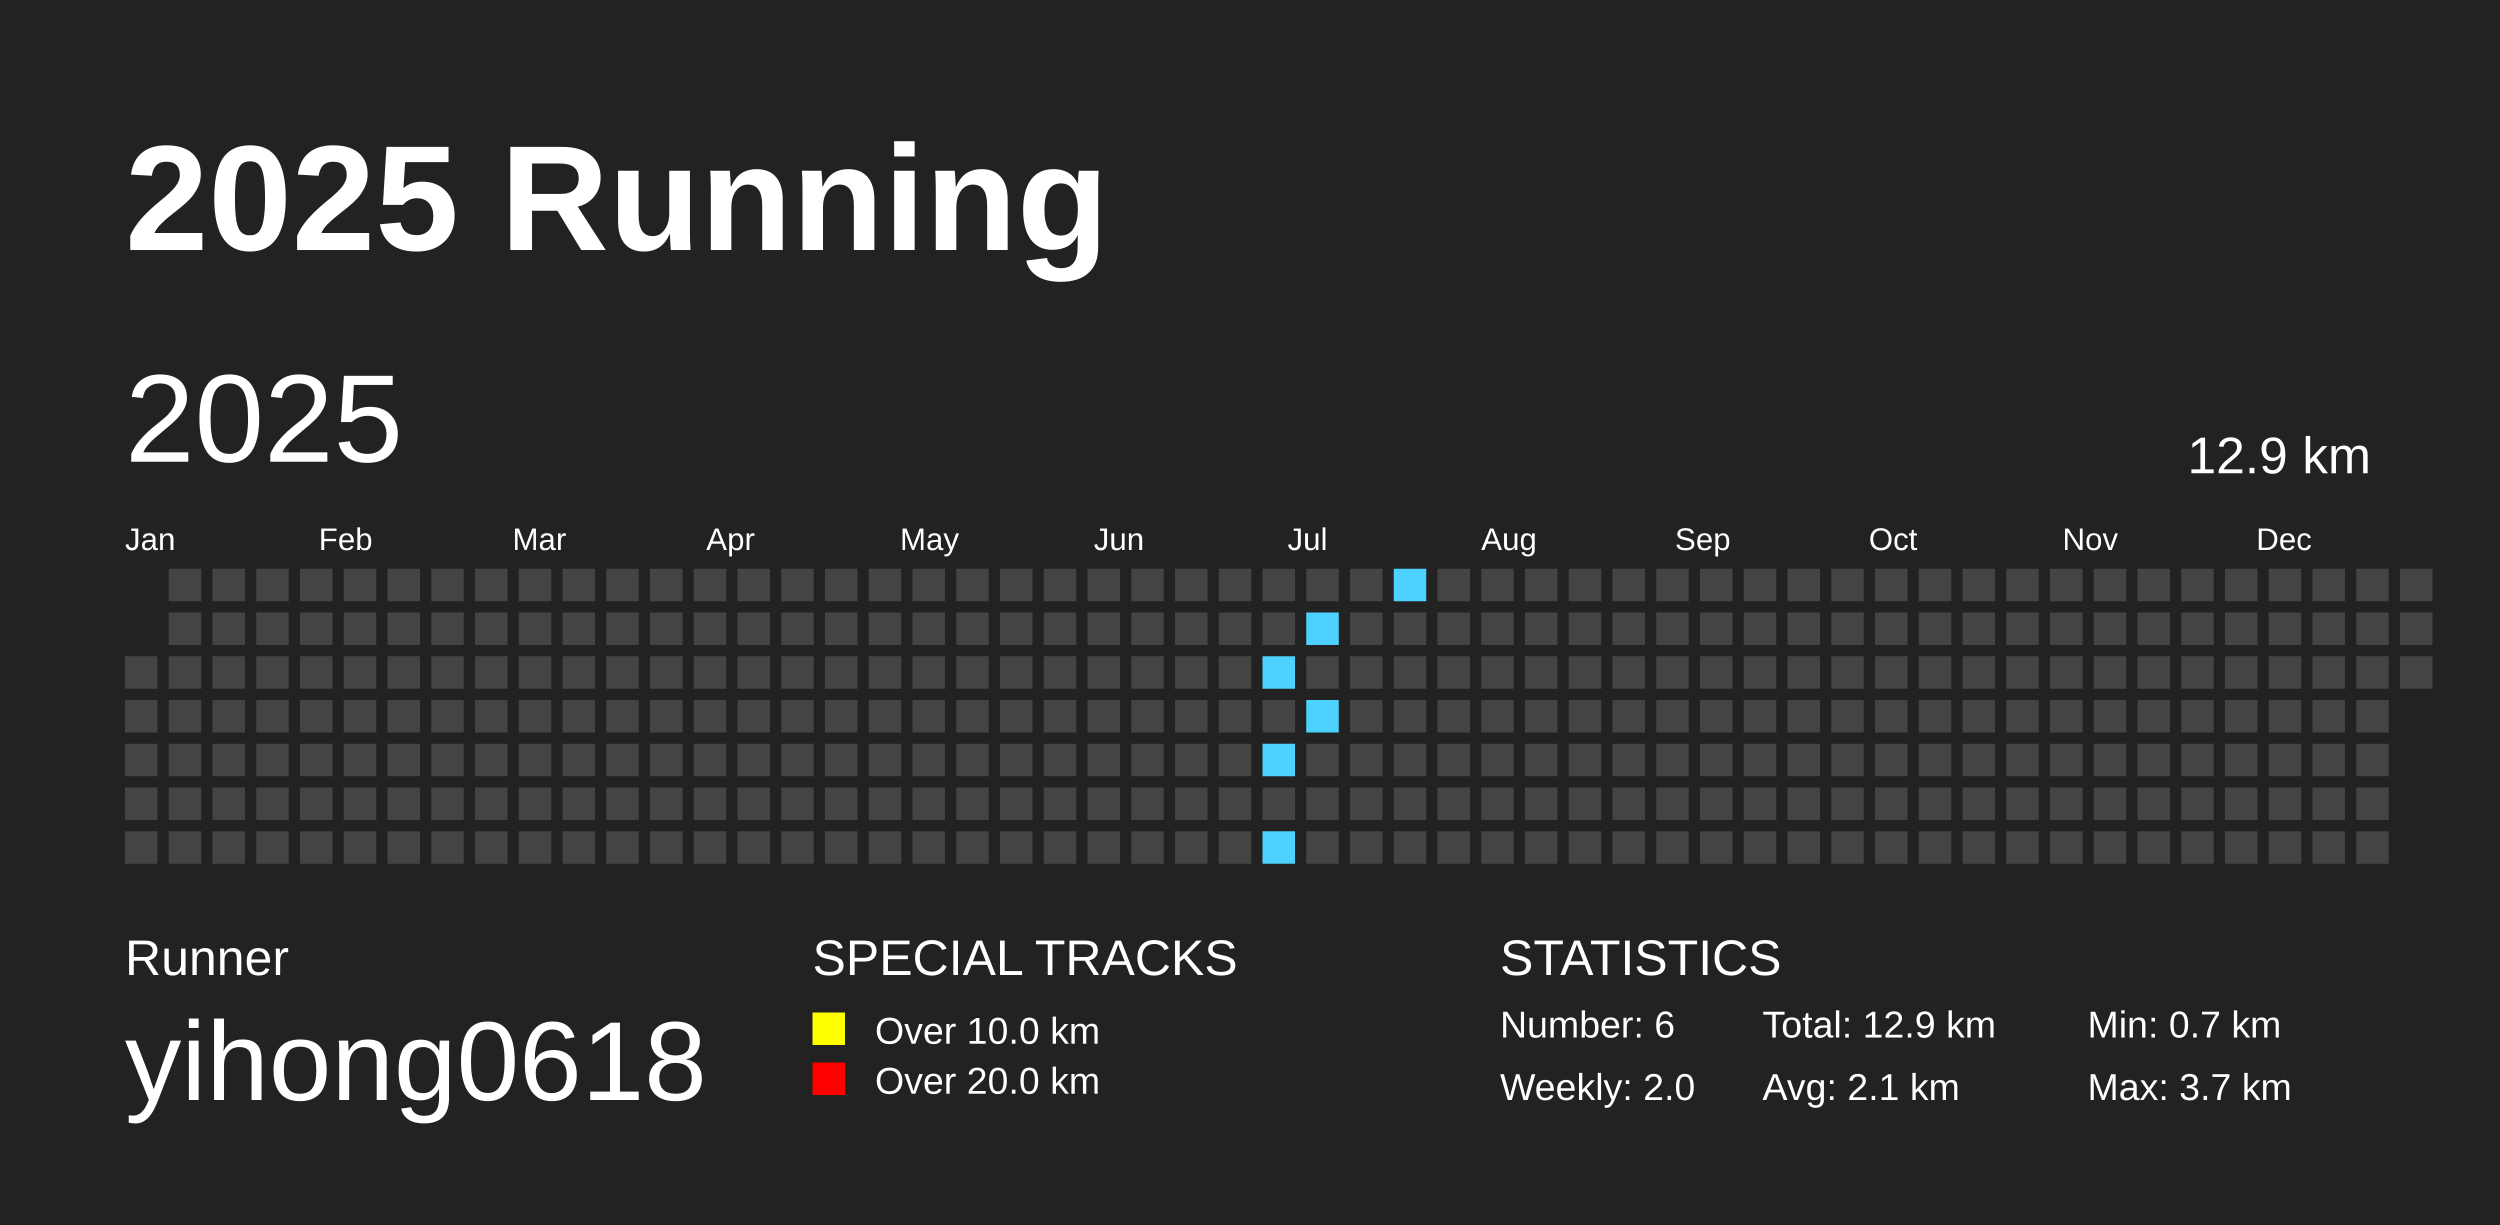
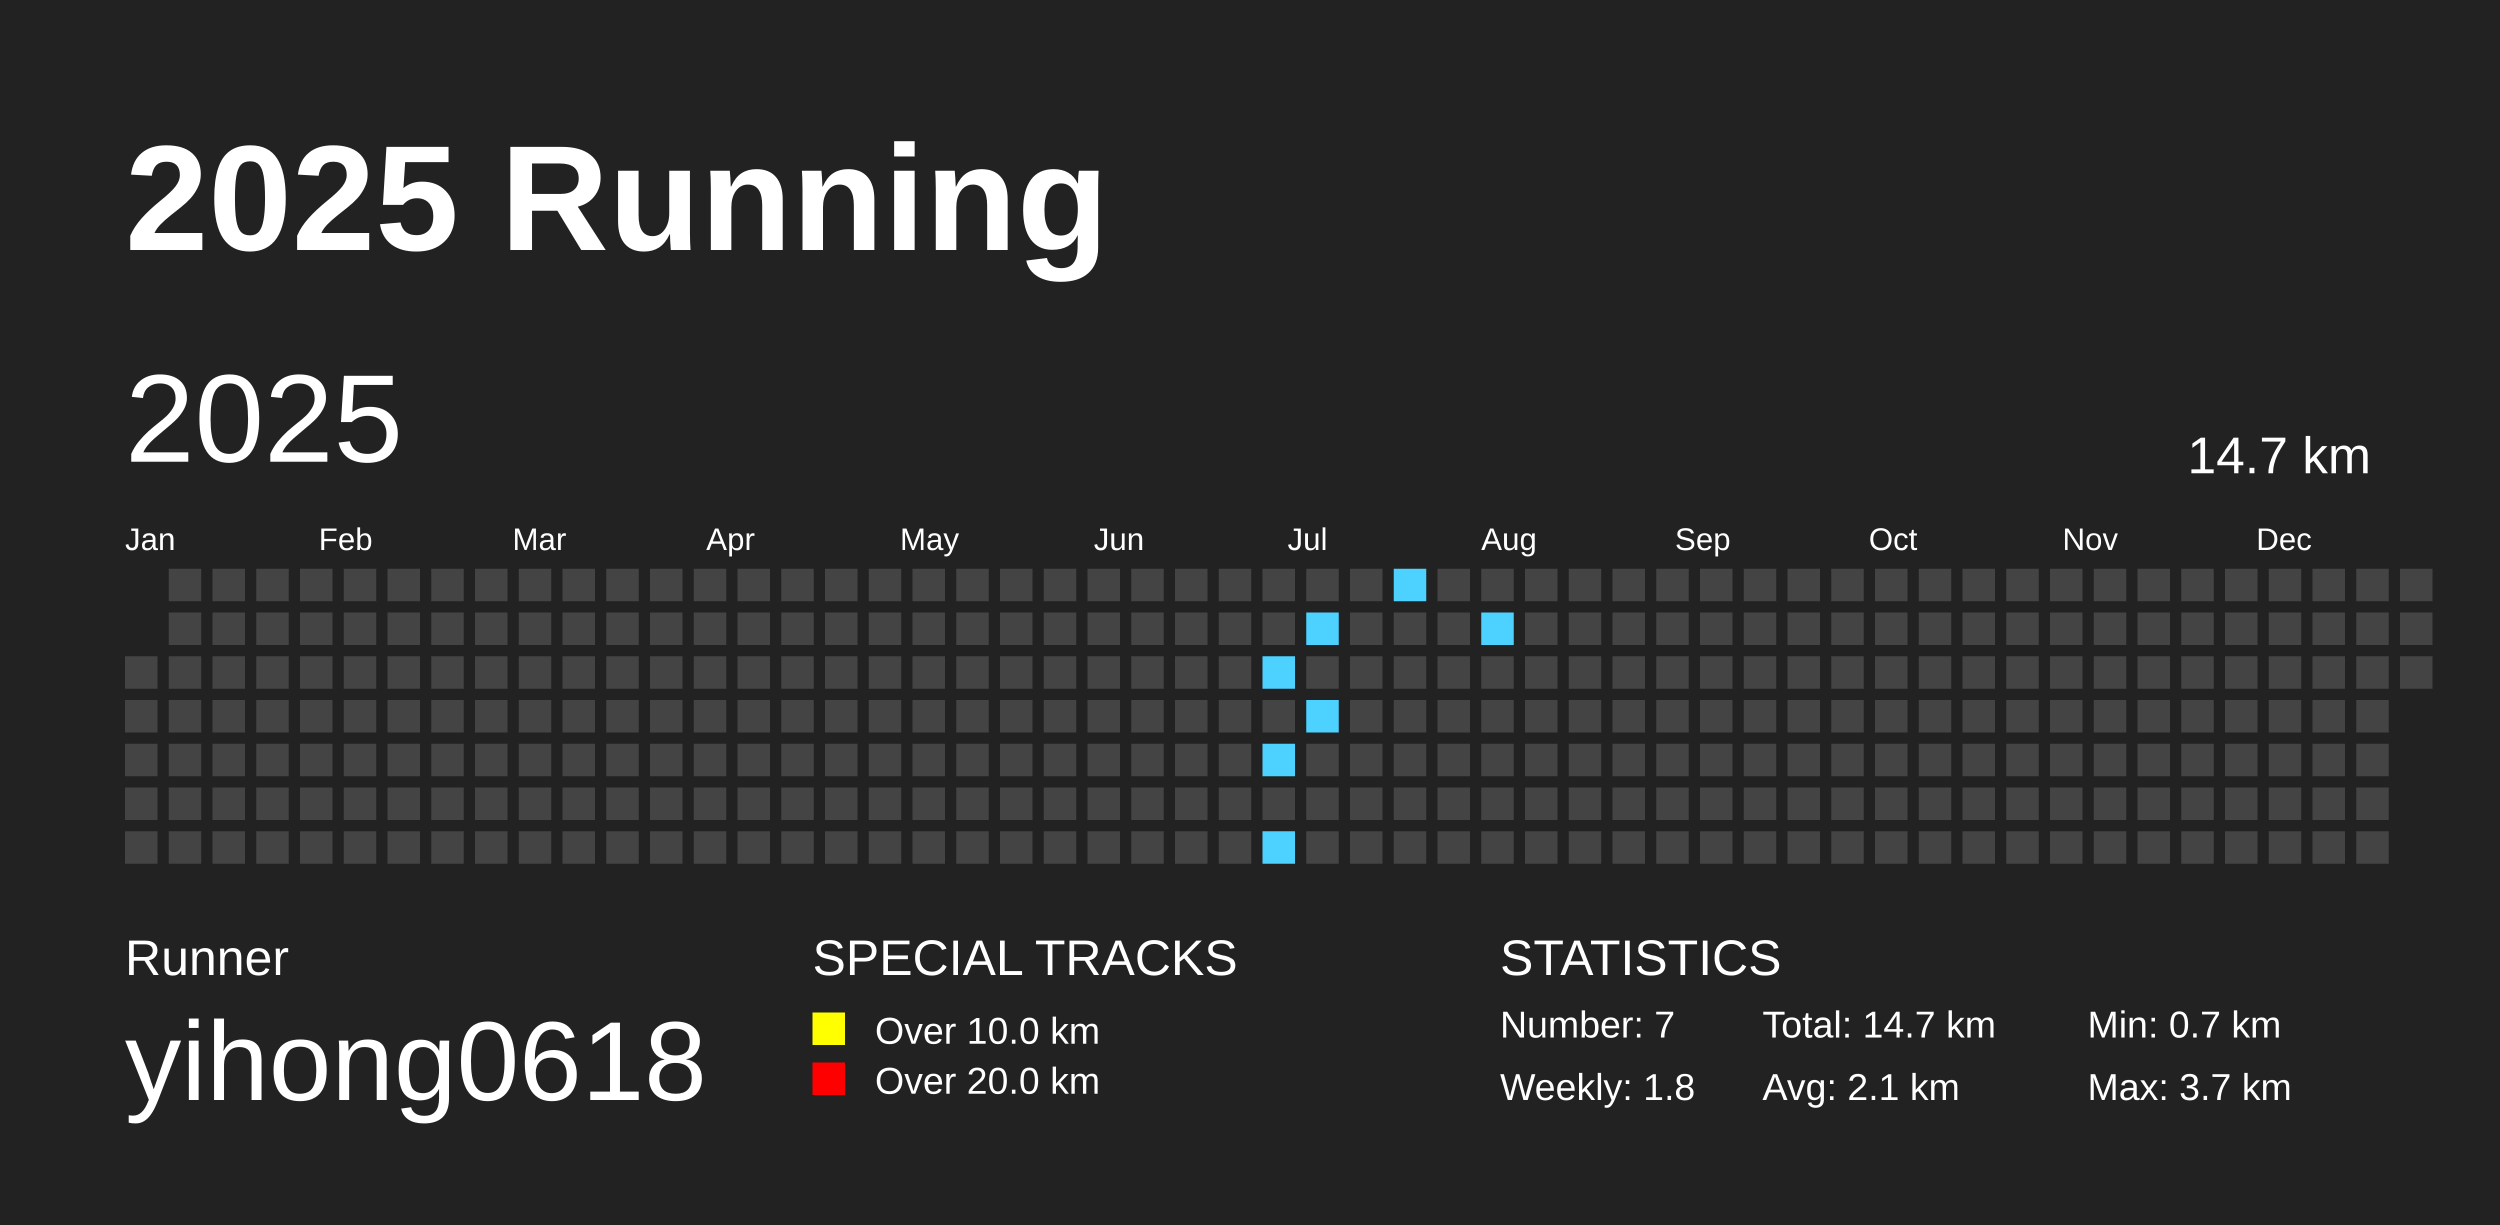
<svg xmlns="http://www.w3.org/2000/svg" baseProfile="full" height="98mm" version="1.1" viewBox="0,0,200,98" width="200mm">
  <defs />
  <rect fill="#222222" height="98" width="200" x="0" y="0" />
  <text fill="#FFFFFF" style="font-size:12px; font-family:Arial; font-weight:bold;" x="10" y="20">2025 Running</text>
  <text fill="#FFFFFF" style="font-size:4px; font-family:Arial" x="10" y="78">Runner</text>
  <text fill="#FFFFFF" style="font-size:9px; font-family:Arial" x="10" y="88">yihong0618</text>
  <text fill="#FFFFFF" style="font-size:4px; font-family:Arial" x="65" y="78">SPECIAL TRACKS</text>
  <rect fill="yellow" height="2.6" width="2.6" x="65" y="81" />
  <text fill="#FFFFFF" style="font-size:3px; font-family:Arial" x="70" y="83.5">Over 10.0 km</text>
  <rect fill="red" height="2.6" width="2.6" x="65" y="85" />
  <text fill="#FFFFFF" style="font-size:3px; font-family:Arial" x="70" y="87.5">Over 20.0 km</text>
  <text fill="#FFFFFF" style="font-size:4px; font-family:Arial" x="120" y="78">STATISTICS</text>
-   <text fill="#FFFFFF" style="font-size:3px; font-family:Arial" x="120" y="83">Number: 6</text>
-   <text fill="#FFFFFF" style="font-size:3px; font-family:Arial" x="120" y="88">Weekly: 2.0</text>
-   <text fill="#FFFFFF" style="font-size:3px; font-family:Arial" x="141" y="83">Total: 12.9 km</text>
+   <text fill="#FFFFFF" style="font-size:3px; font-family:Arial" x="120" y="83">Number: 7</text>
+   <text fill="#FFFFFF" style="font-size:3px; font-family:Arial" x="120" y="88">Weekly: 1.8</text>
+   <text fill="#FFFFFF" style="font-size:3px; font-family:Arial" x="141" y="83">Total: 14.7 km</text>
  <text fill="#FFFFFF" style="font-size:3px; font-family:Arial" x="141" y="88">Avg: 2.1 km</text>
  <text fill="#FFFFFF" style="font-size:3px; font-family:Arial" x="167" y="83">Min: 0.7 km</text>
  <text fill="#FFFFFF" style="font-size:3px; font-family:Arial" x="167" y="88">Max: 3.7 km</text>
  <text dominant-baseline="hanging" fill="#FFFFFF" style="font-size:10.0px; font-family:Arial;" x="10" y="30">2025</text>
-   <text dominant-baseline="hanging" fill="#FFFFFF" style="font-size:4.125px; font-family:Arial;" x="175" y="35">12.9 km</text>
+   <text dominant-baseline="hanging" fill="#FFFFFF" style="font-size:4.125px; font-family:Arial;" x="175" y="35">14.7 km</text>
  <text fill="#FFFFFF" style="font-size:2.5px; font-family:Arial" x="10.0" y="44">Jan</text>
  <text fill="#FFFFFF" style="font-size:2.5px; font-family:Arial" x="25.5" y="44">Feb</text>
  <text fill="#FFFFFF" style="font-size:2.5px; font-family:Arial" x="41.0" y="44">Mar</text>
  <text fill="#FFFFFF" style="font-size:2.5px; font-family:Arial" x="56.5" y="44">Apr</text>
  <text fill="#FFFFFF" style="font-size:2.5px; font-family:Arial" x="72.0" y="44">May</text>
  <text fill="#FFFFFF" style="font-size:2.5px; font-family:Arial" x="87.5" y="44">Jun</text>
  <text fill="#FFFFFF" style="font-size:2.5px; font-family:Arial" x="103.0" y="44">Jul</text>
  <text fill="#FFFFFF" style="font-size:2.5px; font-family:Arial" x="118.5" y="44">Aug</text>
  <text fill="#FFFFFF" style="font-size:2.5px; font-family:Arial" x="134.0" y="44">Sep</text>
  <text fill="#FFFFFF" style="font-size:2.5px; font-family:Arial" x="149.5" y="44">Oct</text>
  <text fill="#FFFFFF" style="font-size:2.5px; font-family:Arial" x="165.0" y="44">Nov</text>
  <text fill="#FFFFFF" style="font-size:2.5px; font-family:Arial" x="180.5" y="44">Dec</text>
  <rect fill="#444444" height="2.6" width="2.6" x="10.0" y="52.5" />
  <rect fill="#444444" height="2.6" width="2.6" x="10.0" y="56.0" />
  <rect fill="#444444" height="2.6" width="2.6" x="10.0" y="59.5" />
  <rect fill="#444444" height="2.6" width="2.6" x="10.0" y="63.0" />
  <rect fill="#444444" height="2.6" width="2.6" x="10.0" y="66.5" />
  <rect fill="#444444" height="2.6" width="2.6" x="13.5" y="45.5" />
  <rect fill="#444444" height="2.6" width="2.6" x="13.5" y="49.0" />
  <rect fill="#444444" height="2.6" width="2.6" x="13.5" y="52.5" />
  <rect fill="#444444" height="2.6" width="2.6" x="13.5" y="56.0" />
  <rect fill="#444444" height="2.6" width="2.6" x="13.5" y="59.5" />
  <rect fill="#444444" height="2.6" width="2.6" x="13.5" y="63.0" />
  <rect fill="#444444" height="2.6" width="2.6" x="13.5" y="66.5" />
  <rect fill="#444444" height="2.6" width="2.6" x="17.0" y="45.5" />
  <rect fill="#444444" height="2.6" width="2.6" x="17.0" y="49.0" />
  <rect fill="#444444" height="2.6" width="2.6" x="17.0" y="52.5" />
  <rect fill="#444444" height="2.6" width="2.6" x="17.0" y="56.0" />
  <rect fill="#444444" height="2.6" width="2.6" x="17.0" y="59.5" />
  <rect fill="#444444" height="2.6" width="2.6" x="17.0" y="63.0" />
  <rect fill="#444444" height="2.6" width="2.6" x="17.0" y="66.5" />
  <rect fill="#444444" height="2.6" width="2.6" x="20.5" y="45.5" />
  <rect fill="#444444" height="2.6" width="2.6" x="20.5" y="49.0" />
  <rect fill="#444444" height="2.6" width="2.6" x="20.5" y="52.5" />
  <rect fill="#444444" height="2.6" width="2.6" x="20.5" y="56.0" />
  <rect fill="#444444" height="2.6" width="2.6" x="20.5" y="59.5" />
  <rect fill="#444444" height="2.6" width="2.6" x="20.5" y="63.0" />
  <rect fill="#444444" height="2.6" width="2.6" x="20.5" y="66.5" />
  <rect fill="#444444" height="2.6" width="2.6" x="24.0" y="45.5" />
  <rect fill="#444444" height="2.6" width="2.6" x="24.0" y="49.0" />
  <rect fill="#444444" height="2.6" width="2.6" x="24.0" y="52.5" />
  <rect fill="#444444" height="2.6" width="2.6" x="24.0" y="56.0" />
  <rect fill="#444444" height="2.6" width="2.6" x="24.0" y="59.5" />
  <rect fill="#444444" height="2.6" width="2.6" x="24.0" y="63.0" />
  <rect fill="#444444" height="2.6" width="2.6" x="24.0" y="66.5" />
  <rect fill="#444444" height="2.6" width="2.6" x="27.5" y="45.5" />
  <rect fill="#444444" height="2.6" width="2.6" x="27.5" y="49.0" />
  <rect fill="#444444" height="2.6" width="2.6" x="27.5" y="52.5" />
  <rect fill="#444444" height="2.6" width="2.6" x="27.5" y="56.0" />
  <rect fill="#444444" height="2.6" width="2.6" x="27.5" y="59.5" />
  <rect fill="#444444" height="2.6" width="2.6" x="27.5" y="63.0" />
  <rect fill="#444444" height="2.6" width="2.6" x="27.5" y="66.5" />
  <rect fill="#444444" height="2.6" width="2.6" x="31.0" y="45.5" />
  <rect fill="#444444" height="2.6" width="2.6" x="31.0" y="49.0" />
  <rect fill="#444444" height="2.6" width="2.6" x="31.0" y="52.5" />
  <rect fill="#444444" height="2.6" width="2.6" x="31.0" y="56.0" />
  <rect fill="#444444" height="2.6" width="2.6" x="31.0" y="59.5" />
  <rect fill="#444444" height="2.6" width="2.6" x="31.0" y="63.0" />
  <rect fill="#444444" height="2.6" width="2.6" x="31.0" y="66.5" />
  <rect fill="#444444" height="2.6" width="2.6" x="34.5" y="45.5" />
  <rect fill="#444444" height="2.6" width="2.6" x="34.5" y="49.0" />
  <rect fill="#444444" height="2.6" width="2.6" x="34.5" y="52.5" />
  <rect fill="#444444" height="2.6" width="2.6" x="34.5" y="56.0" />
  <rect fill="#444444" height="2.6" width="2.6" x="34.5" y="59.5" />
  <rect fill="#444444" height="2.6" width="2.6" x="34.5" y="63.0" />
  <rect fill="#444444" height="2.6" width="2.6" x="34.5" y="66.5" />
  <rect fill="#444444" height="2.6" width="2.6" x="38.0" y="45.5" />
  <rect fill="#444444" height="2.6" width="2.6" x="38.0" y="49.0" />
  <rect fill="#444444" height="2.6" width="2.6" x="38.0" y="52.5" />
  <rect fill="#444444" height="2.6" width="2.6" x="38.0" y="56.0" />
  <rect fill="#444444" height="2.6" width="2.6" x="38.0" y="59.5" />
  <rect fill="#444444" height="2.6" width="2.6" x="38.0" y="63.0" />
  <rect fill="#444444" height="2.6" width="2.6" x="38.0" y="66.5" />
  <rect fill="#444444" height="2.6" width="2.6" x="41.5" y="45.5" />
  <rect fill="#444444" height="2.6" width="2.6" x="41.5" y="49.0" />
  <rect fill="#444444" height="2.6" width="2.6" x="41.5" y="52.5" />
  <rect fill="#444444" height="2.6" width="2.6" x="41.5" y="56.0" />
  <rect fill="#444444" height="2.6" width="2.6" x="41.5" y="59.5" />
  <rect fill="#444444" height="2.6" width="2.6" x="41.5" y="63.0" />
  <rect fill="#444444" height="2.6" width="2.6" x="41.5" y="66.5" />
  <rect fill="#444444" height="2.6" width="2.6" x="45.0" y="45.5" />
  <rect fill="#444444" height="2.6" width="2.6" x="45.0" y="49.0" />
  <rect fill="#444444" height="2.6" width="2.6" x="45.0" y="52.5" />
  <rect fill="#444444" height="2.6" width="2.6" x="45.0" y="56.0" />
  <rect fill="#444444" height="2.6" width="2.6" x="45.0" y="59.5" />
  <rect fill="#444444" height="2.6" width="2.6" x="45.0" y="63.0" />
  <rect fill="#444444" height="2.6" width="2.6" x="45.0" y="66.5" />
  <rect fill="#444444" height="2.6" width="2.6" x="48.5" y="45.5" />
  <rect fill="#444444" height="2.6" width="2.6" x="48.5" y="49.0" />
  <rect fill="#444444" height="2.6" width="2.6" x="48.5" y="52.5" />
  <rect fill="#444444" height="2.6" width="2.6" x="48.5" y="56.0" />
  <rect fill="#444444" height="2.6" width="2.6" x="48.5" y="59.5" />
  <rect fill="#444444" height="2.6" width="2.6" x="48.5" y="63.0" />
  <rect fill="#444444" height="2.6" width="2.6" x="48.5" y="66.5" />
  <rect fill="#444444" height="2.6" width="2.6" x="52.0" y="45.5" />
  <rect fill="#444444" height="2.6" width="2.6" x="52.0" y="49.0" />
  <rect fill="#444444" height="2.6" width="2.6" x="52.0" y="52.5" />
  <rect fill="#444444" height="2.6" width="2.6" x="52.0" y="56.0" />
  <rect fill="#444444" height="2.6" width="2.6" x="52.0" y="59.5" />
  <rect fill="#444444" height="2.6" width="2.6" x="52.0" y="63.0" />
  <rect fill="#444444" height="2.6" width="2.6" x="52.0" y="66.5" />
  <rect fill="#444444" height="2.6" width="2.6" x="55.5" y="45.5" />
  <rect fill="#444444" height="2.6" width="2.6" x="55.5" y="49.0" />
  <rect fill="#444444" height="2.6" width="2.6" x="55.5" y="52.5" />
  <rect fill="#444444" height="2.6" width="2.6" x="55.5" y="56.0" />
  <rect fill="#444444" height="2.6" width="2.6" x="55.5" y="59.5" />
  <rect fill="#444444" height="2.6" width="2.6" x="55.5" y="63.0" />
  <rect fill="#444444" height="2.6" width="2.6" x="55.5" y="66.5" />
  <rect fill="#444444" height="2.6" width="2.6" x="59.0" y="45.5" />
  <rect fill="#444444" height="2.6" width="2.6" x="59.0" y="49.0" />
  <rect fill="#444444" height="2.6" width="2.6" x="59.0" y="52.5" />
  <rect fill="#444444" height="2.6" width="2.6" x="59.0" y="56.0" />
  <rect fill="#444444" height="2.6" width="2.6" x="59.0" y="59.5" />
  <rect fill="#444444" height="2.6" width="2.6" x="59.0" y="63.0" />
  <rect fill="#444444" height="2.6" width="2.6" x="59.0" y="66.5" />
  <rect fill="#444444" height="2.6" width="2.6" x="62.5" y="45.5" />
  <rect fill="#444444" height="2.6" width="2.6" x="62.5" y="49.0" />
  <rect fill="#444444" height="2.6" width="2.6" x="62.5" y="52.5" />
  <rect fill="#444444" height="2.6" width="2.6" x="62.5" y="56.0" />
  <rect fill="#444444" height="2.6" width="2.6" x="62.5" y="59.5" />
  <rect fill="#444444" height="2.6" width="2.6" x="62.5" y="63.0" />
  <rect fill="#444444" height="2.6" width="2.6" x="62.5" y="66.5" />
  <rect fill="#444444" height="2.6" width="2.6" x="66.0" y="45.5" />
  <rect fill="#444444" height="2.6" width="2.6" x="66.0" y="49.0" />
  <rect fill="#444444" height="2.6" width="2.6" x="66.0" y="52.5" />
  <rect fill="#444444" height="2.6" width="2.6" x="66.0" y="56.0" />
  <rect fill="#444444" height="2.6" width="2.6" x="66.0" y="59.5" />
  <rect fill="#444444" height="2.6" width="2.6" x="66.0" y="63.0" />
  <rect fill="#444444" height="2.6" width="2.6" x="66.0" y="66.5" />
  <rect fill="#444444" height="2.6" width="2.6" x="69.5" y="45.5" />
  <rect fill="#444444" height="2.6" width="2.6" x="69.5" y="49.0" />
  <rect fill="#444444" height="2.6" width="2.6" x="69.5" y="52.5" />
  <rect fill="#444444" height="2.6" width="2.6" x="69.5" y="56.0" />
  <rect fill="#444444" height="2.6" width="2.6" x="69.5" y="59.5" />
  <rect fill="#444444" height="2.6" width="2.6" x="69.5" y="63.0" />
  <rect fill="#444444" height="2.6" width="2.6" x="69.5" y="66.5" />
  <rect fill="#444444" height="2.6" width="2.6" x="73.0" y="45.5" />
  <rect fill="#444444" height="2.6" width="2.6" x="73.0" y="49.0" />
  <rect fill="#444444" height="2.6" width="2.6" x="73.0" y="52.5" />
  <rect fill="#444444" height="2.6" width="2.6" x="73.0" y="56.0" />
  <rect fill="#444444" height="2.6" width="2.6" x="73.0" y="59.5" />
  <rect fill="#444444" height="2.6" width="2.6" x="73.0" y="63.0" />
  <rect fill="#444444" height="2.6" width="2.6" x="73.0" y="66.5" />
  <rect fill="#444444" height="2.6" width="2.6" x="76.5" y="45.5" />
  <rect fill="#444444" height="2.6" width="2.6" x="76.5" y="49.0" />
  <rect fill="#444444" height="2.6" width="2.6" x="76.5" y="52.5" />
  <rect fill="#444444" height="2.6" width="2.6" x="76.5" y="56.0" />
  <rect fill="#444444" height="2.6" width="2.6" x="76.5" y="59.5" />
  <rect fill="#444444" height="2.6" width="2.6" x="76.5" y="63.0" />
  <rect fill="#444444" height="2.6" width="2.6" x="76.5" y="66.5" />
  <rect fill="#444444" height="2.6" width="2.6" x="80.0" y="45.5" />
  <rect fill="#444444" height="2.6" width="2.6" x="80.0" y="49.0" />
  <rect fill="#444444" height="2.6" width="2.6" x="80.0" y="52.5" />
  <rect fill="#444444" height="2.6" width="2.6" x="80.0" y="56.0" />
  <rect fill="#444444" height="2.6" width="2.6" x="80.0" y="59.5" />
  <rect fill="#444444" height="2.6" width="2.6" x="80.0" y="63.0" />
  <rect fill="#444444" height="2.6" width="2.6" x="80.0" y="66.5" />
  <rect fill="#444444" height="2.6" width="2.6" x="83.5" y="45.5" />
  <rect fill="#444444" height="2.6" width="2.6" x="83.5" y="49.0" />
  <rect fill="#444444" height="2.6" width="2.6" x="83.5" y="52.5" />
  <rect fill="#444444" height="2.6" width="2.6" x="83.5" y="56.0" />
  <rect fill="#444444" height="2.6" width="2.6" x="83.5" y="59.5" />
  <rect fill="#444444" height="2.6" width="2.6" x="83.5" y="63.0" />
  <rect fill="#444444" height="2.6" width="2.6" x="83.5" y="66.5" />
  <rect fill="#444444" height="2.6" width="2.6" x="87.0" y="45.5" />
  <rect fill="#444444" height="2.6" width="2.6" x="87.0" y="49.0" />
  <rect fill="#444444" height="2.6" width="2.6" x="87.0" y="52.5" />
  <rect fill="#444444" height="2.6" width="2.6" x="87.0" y="56.0" />
  <rect fill="#444444" height="2.6" width="2.6" x="87.0" y="59.5" />
  <rect fill="#444444" height="2.6" width="2.6" x="87.0" y="63.0" />
  <rect fill="#444444" height="2.6" width="2.6" x="87.0" y="66.5" />
  <rect fill="#444444" height="2.6" width="2.6" x="90.5" y="45.5" />
  <rect fill="#444444" height="2.6" width="2.6" x="90.5" y="49.0" />
  <rect fill="#444444" height="2.6" width="2.6" x="90.5" y="52.5" />
  <rect fill="#444444" height="2.6" width="2.6" x="90.5" y="56.0" />
  <rect fill="#444444" height="2.6" width="2.6" x="90.5" y="59.5" />
  <rect fill="#444444" height="2.6" width="2.6" x="90.5" y="63.0" />
  <rect fill="#444444" height="2.6" width="2.6" x="90.5" y="66.5" />
  <rect fill="#444444" height="2.6" width="2.6" x="94.0" y="45.5" />
  <rect fill="#444444" height="2.6" width="2.6" x="94.0" y="49.0" />
  <rect fill="#444444" height="2.6" width="2.6" x="94.0" y="52.5" />
  <rect fill="#444444" height="2.6" width="2.6" x="94.0" y="56.0" />
  <rect fill="#444444" height="2.6" width="2.6" x="94.0" y="59.5" />
  <rect fill="#444444" height="2.6" width="2.6" x="94.0" y="63.0" />
  <rect fill="#444444" height="2.6" width="2.6" x="94.0" y="66.5" />
  <rect fill="#444444" height="2.6" width="2.6" x="97.5" y="45.5" />
  <rect fill="#444444" height="2.6" width="2.6" x="97.5" y="49.0" />
  <rect fill="#444444" height="2.6" width="2.6" x="97.5" y="52.5" />
  <rect fill="#444444" height="2.6" width="2.6" x="97.5" y="56.0" />
  <rect fill="#444444" height="2.6" width="2.6" x="97.5" y="59.5" />
  <rect fill="#444444" height="2.6" width="2.6" x="97.5" y="63.0" />
  <rect fill="#444444" height="2.6" width="2.6" x="97.5" y="66.5" />
  <rect fill="#444444" height="2.6" width="2.6" x="101.0" y="45.5" />
  <rect fill="#444444" height="2.6" width="2.6" x="101.0" y="49.0" />
  <rect fill="#4DD2FF" height="2.6" width="2.6" x="101.0" y="52.5" />
  <rect fill="#444444" height="2.6" width="2.6" x="101.0" y="56.0" />
  <rect fill="#4DD2FF" height="2.6" width="2.6" x="101.0" y="59.5" />
  <rect fill="#444444" height="2.6" width="2.6" x="101.0" y="63.0" />
  <rect fill="#4DD2FF" height="2.6" width="2.6" x="101.0" y="66.5" />
  <rect fill="#444444" height="2.6" width="2.6" x="104.5" y="45.5" />
  <rect fill="#4DD2FF" height="2.6" width="2.6" x="104.5" y="49.0" />
  <rect fill="#444444" height="2.6" width="2.6" x="104.5" y="52.5" />
  <rect fill="#4DD2FF" height="2.6" width="2.6" x="104.5" y="56.0" />
  <rect fill="#444444" height="2.6" width="2.6" x="104.5" y="59.5" />
  <rect fill="#444444" height="2.6" width="2.6" x="104.5" y="63.0" />
  <rect fill="#444444" height="2.6" width="2.6" x="104.5" y="66.5" />
  <rect fill="#444444" height="2.6" width="2.6" x="108.0" y="45.5" />
  <rect fill="#444444" height="2.6" width="2.6" x="108.0" y="49.0" />
  <rect fill="#444444" height="2.6" width="2.6" x="108.0" y="52.5" />
  <rect fill="#444444" height="2.6" width="2.6" x="108.0" y="56.0" />
  <rect fill="#444444" height="2.6" width="2.6" x="108.0" y="59.5" />
  <rect fill="#444444" height="2.6" width="2.6" x="108.0" y="63.0" />
  <rect fill="#444444" height="2.6" width="2.6" x="108.0" y="66.5" />
  <rect fill="#4DD2FF" height="2.6" width="2.6" x="111.5" y="45.5" />
  <rect fill="#444444" height="2.6" width="2.6" x="111.5" y="49.0" />
  <rect fill="#444444" height="2.6" width="2.6" x="111.5" y="52.5" />
  <rect fill="#444444" height="2.6" width="2.6" x="111.5" y="56.0" />
  <rect fill="#444444" height="2.6" width="2.6" x="111.5" y="59.5" />
  <rect fill="#444444" height="2.6" width="2.6" x="111.5" y="63.0" />
  <rect fill="#444444" height="2.6" width="2.6" x="111.5" y="66.5" />
  <rect fill="#444444" height="2.6" width="2.6" x="115.0" y="45.5" />
  <rect fill="#444444" height="2.6" width="2.6" x="115.0" y="49.0" />
  <rect fill="#444444" height="2.6" width="2.6" x="115.0" y="52.5" />
  <rect fill="#444444" height="2.6" width="2.6" x="115.0" y="56.0" />
  <rect fill="#444444" height="2.6" width="2.6" x="115.0" y="59.5" />
  <rect fill="#444444" height="2.6" width="2.6" x="115.0" y="63.0" />
  <rect fill="#444444" height="2.6" width="2.6" x="115.0" y="66.5" />
  <rect fill="#444444" height="2.6" width="2.6" x="118.5" y="45.5" />
-   <rect fill="#444444" height="2.6" width="2.6" x="118.5" y="49.0" />
+   <rect fill="#4DD2FF" height="2.6" width="2.6" x="118.5" y="49.0" />
  <rect fill="#444444" height="2.6" width="2.6" x="118.5" y="52.5" />
  <rect fill="#444444" height="2.6" width="2.6" x="118.5" y="56.0" />
  <rect fill="#444444" height="2.6" width="2.6" x="118.5" y="59.5" />
  <rect fill="#444444" height="2.6" width="2.6" x="118.5" y="63.0" />
  <rect fill="#444444" height="2.6" width="2.6" x="118.5" y="66.5" />
  <rect fill="#444444" height="2.6" width="2.6" x="122.0" y="45.5" />
  <rect fill="#444444" height="2.6" width="2.6" x="122.0" y="49.0" />
  <rect fill="#444444" height="2.6" width="2.6" x="122.0" y="52.5" />
  <rect fill="#444444" height="2.6" width="2.6" x="122.0" y="56.0" />
  <rect fill="#444444" height="2.6" width="2.6" x="122.0" y="59.5" />
  <rect fill="#444444" height="2.6" width="2.6" x="122.0" y="63.0" />
  <rect fill="#444444" height="2.6" width="2.6" x="122.0" y="66.5" />
  <rect fill="#444444" height="2.6" width="2.6" x="125.5" y="45.5" />
  <rect fill="#444444" height="2.6" width="2.6" x="125.5" y="49.0" />
  <rect fill="#444444" height="2.6" width="2.6" x="125.5" y="52.5" />
  <rect fill="#444444" height="2.6" width="2.6" x="125.5" y="56.0" />
  <rect fill="#444444" height="2.6" width="2.6" x="125.5" y="59.5" />
  <rect fill="#444444" height="2.6" width="2.6" x="125.5" y="63.0" />
  <rect fill="#444444" height="2.6" width="2.6" x="125.5" y="66.5" />
  <rect fill="#444444" height="2.6" width="2.6" x="129.0" y="45.5" />
  <rect fill="#444444" height="2.6" width="2.6" x="129.0" y="49.0" />
  <rect fill="#444444" height="2.6" width="2.6" x="129.0" y="52.5" />
  <rect fill="#444444" height="2.6" width="2.6" x="129.0" y="56.0" />
  <rect fill="#444444" height="2.6" width="2.6" x="129.0" y="59.5" />
  <rect fill="#444444" height="2.6" width="2.6" x="129.0" y="63.0" />
  <rect fill="#444444" height="2.6" width="2.6" x="129.0" y="66.5" />
  <rect fill="#444444" height="2.6" width="2.6" x="132.5" y="45.5" />
  <rect fill="#444444" height="2.6" width="2.6" x="132.5" y="49.0" />
  <rect fill="#444444" height="2.6" width="2.6" x="132.5" y="52.5" />
  <rect fill="#444444" height="2.6" width="2.6" x="132.5" y="56.0" />
  <rect fill="#444444" height="2.6" width="2.6" x="132.5" y="59.5" />
  <rect fill="#444444" height="2.6" width="2.6" x="132.5" y="63.0" />
  <rect fill="#444444" height="2.6" width="2.6" x="132.5" y="66.5" />
  <rect fill="#444444" height="2.6" width="2.6" x="136.0" y="45.5" />
  <rect fill="#444444" height="2.6" width="2.6" x="136.0" y="49.0" />
  <rect fill="#444444" height="2.6" width="2.6" x="136.0" y="52.5" />
  <rect fill="#444444" height="2.6" width="2.6" x="136.0" y="56.0" />
  <rect fill="#444444" height="2.6" width="2.6" x="136.0" y="59.5" />
  <rect fill="#444444" height="2.6" width="2.6" x="136.0" y="63.0" />
  <rect fill="#444444" height="2.6" width="2.6" x="136.0" y="66.5" />
  <rect fill="#444444" height="2.6" width="2.6" x="139.5" y="45.5" />
  <rect fill="#444444" height="2.6" width="2.6" x="139.5" y="49.0" />
  <rect fill="#444444" height="2.6" width="2.6" x="139.5" y="52.5" />
  <rect fill="#444444" height="2.6" width="2.6" x="139.5" y="56.0" />
  <rect fill="#444444" height="2.6" width="2.6" x="139.5" y="59.5" />
  <rect fill="#444444" height="2.6" width="2.6" x="139.5" y="63.0" />
  <rect fill="#444444" height="2.6" width="2.6" x="139.5" y="66.5" />
  <rect fill="#444444" height="2.6" width="2.6" x="143.0" y="45.5" />
  <rect fill="#444444" height="2.6" width="2.6" x="143.0" y="49.0" />
  <rect fill="#444444" height="2.6" width="2.6" x="143.0" y="52.5" />
  <rect fill="#444444" height="2.6" width="2.6" x="143.0" y="56.0" />
  <rect fill="#444444" height="2.6" width="2.6" x="143.0" y="59.5" />
  <rect fill="#444444" height="2.6" width="2.6" x="143.0" y="63.0" />
  <rect fill="#444444" height="2.6" width="2.6" x="143.0" y="66.5" />
  <rect fill="#444444" height="2.6" width="2.6" x="146.5" y="45.5" />
  <rect fill="#444444" height="2.6" width="2.6" x="146.5" y="49.0" />
  <rect fill="#444444" height="2.6" width="2.6" x="146.5" y="52.5" />
  <rect fill="#444444" height="2.6" width="2.6" x="146.5" y="56.0" />
  <rect fill="#444444" height="2.6" width="2.6" x="146.5" y="59.5" />
  <rect fill="#444444" height="2.6" width="2.6" x="146.5" y="63.0" />
  <rect fill="#444444" height="2.6" width="2.6" x="146.5" y="66.5" />
  <rect fill="#444444" height="2.6" width="2.6" x="150.0" y="45.5" />
  <rect fill="#444444" height="2.6" width="2.6" x="150.0" y="49.0" />
  <rect fill="#444444" height="2.6" width="2.6" x="150.0" y="52.5" />
  <rect fill="#444444" height="2.6" width="2.6" x="150.0" y="56.0" />
  <rect fill="#444444" height="2.6" width="2.6" x="150.0" y="59.5" />
  <rect fill="#444444" height="2.6" width="2.6" x="150.0" y="63.0" />
  <rect fill="#444444" height="2.6" width="2.6" x="150.0" y="66.5" />
  <rect fill="#444444" height="2.6" width="2.6" x="153.5" y="45.5" />
  <rect fill="#444444" height="2.6" width="2.6" x="153.5" y="49.0" />
  <rect fill="#444444" height="2.6" width="2.6" x="153.5" y="52.5" />
  <rect fill="#444444" height="2.6" width="2.6" x="153.5" y="56.0" />
  <rect fill="#444444" height="2.6" width="2.6" x="153.5" y="59.5" />
  <rect fill="#444444" height="2.6" width="2.6" x="153.5" y="63.0" />
  <rect fill="#444444" height="2.6" width="2.6" x="153.5" y="66.5" />
  <rect fill="#444444" height="2.6" width="2.6" x="157.0" y="45.5" />
  <rect fill="#444444" height="2.6" width="2.6" x="157.0" y="49.0" />
  <rect fill="#444444" height="2.6" width="2.6" x="157.0" y="52.5" />
  <rect fill="#444444" height="2.6" width="2.6" x="157.0" y="56.0" />
  <rect fill="#444444" height="2.6" width="2.6" x="157.0" y="59.5" />
  <rect fill="#444444" height="2.6" width="2.6" x="157.0" y="63.0" />
  <rect fill="#444444" height="2.6" width="2.6" x="157.0" y="66.5" />
  <rect fill="#444444" height="2.6" width="2.6" x="160.5" y="45.5" />
  <rect fill="#444444" height="2.6" width="2.6" x="160.5" y="49.0" />
  <rect fill="#444444" height="2.6" width="2.6" x="160.5" y="52.5" />
  <rect fill="#444444" height="2.6" width="2.6" x="160.5" y="56.0" />
  <rect fill="#444444" height="2.6" width="2.6" x="160.5" y="59.5" />
  <rect fill="#444444" height="2.6" width="2.6" x="160.5" y="63.0" />
  <rect fill="#444444" height="2.6" width="2.6" x="160.5" y="66.5" />
  <rect fill="#444444" height="2.6" width="2.6" x="164.0" y="45.5" />
  <rect fill="#444444" height="2.6" width="2.6" x="164.0" y="49.0" />
  <rect fill="#444444" height="2.6" width="2.6" x="164.0" y="52.5" />
  <rect fill="#444444" height="2.6" width="2.6" x="164.0" y="56.0" />
  <rect fill="#444444" height="2.6" width="2.6" x="164.0" y="59.5" />
  <rect fill="#444444" height="2.6" width="2.6" x="164.0" y="63.0" />
  <rect fill="#444444" height="2.6" width="2.6" x="164.0" y="66.5" />
  <rect fill="#444444" height="2.6" width="2.6" x="167.5" y="45.5" />
  <rect fill="#444444" height="2.6" width="2.6" x="167.5" y="49.0" />
  <rect fill="#444444" height="2.6" width="2.6" x="167.5" y="52.5" />
  <rect fill="#444444" height="2.6" width="2.6" x="167.5" y="56.0" />
  <rect fill="#444444" height="2.6" width="2.6" x="167.5" y="59.5" />
  <rect fill="#444444" height="2.6" width="2.6" x="167.5" y="63.0" />
  <rect fill="#444444" height="2.6" width="2.6" x="167.5" y="66.5" />
  <rect fill="#444444" height="2.6" width="2.6" x="171.0" y="45.5" />
  <rect fill="#444444" height="2.6" width="2.6" x="171.0" y="49.0" />
  <rect fill="#444444" height="2.6" width="2.6" x="171.0" y="52.5" />
  <rect fill="#444444" height="2.6" width="2.6" x="171.0" y="56.0" />
  <rect fill="#444444" height="2.6" width="2.6" x="171.0" y="59.5" />
  <rect fill="#444444" height="2.6" width="2.6" x="171.0" y="63.0" />
  <rect fill="#444444" height="2.6" width="2.6" x="171.0" y="66.5" />
  <rect fill="#444444" height="2.6" width="2.6" x="174.5" y="45.5" />
  <rect fill="#444444" height="2.6" width="2.6" x="174.5" y="49.0" />
  <rect fill="#444444" height="2.6" width="2.6" x="174.5" y="52.5" />
  <rect fill="#444444" height="2.6" width="2.6" x="174.5" y="56.0" />
  <rect fill="#444444" height="2.6" width="2.6" x="174.5" y="59.5" />
  <rect fill="#444444" height="2.6" width="2.6" x="174.5" y="63.0" />
  <rect fill="#444444" height="2.6" width="2.6" x="174.5" y="66.5" />
  <rect fill="#444444" height="2.6" width="2.6" x="178.0" y="45.5" />
  <rect fill="#444444" height="2.6" width="2.6" x="178.0" y="49.0" />
  <rect fill="#444444" height="2.6" width="2.6" x="178.0" y="52.5" />
  <rect fill="#444444" height="2.6" width="2.6" x="178.0" y="56.0" />
  <rect fill="#444444" height="2.6" width="2.6" x="178.0" y="59.5" />
  <rect fill="#444444" height="2.6" width="2.6" x="178.0" y="63.0" />
  <rect fill="#444444" height="2.6" width="2.6" x="178.0" y="66.5" />
  <rect fill="#444444" height="2.6" width="2.6" x="181.5" y="45.5" />
  <rect fill="#444444" height="2.6" width="2.6" x="181.5" y="49.0" />
  <rect fill="#444444" height="2.6" width="2.6" x="181.5" y="52.5" />
  <rect fill="#444444" height="2.6" width="2.6" x="181.5" y="56.0" />
  <rect fill="#444444" height="2.6" width="2.6" x="181.5" y="59.5" />
  <rect fill="#444444" height="2.6" width="2.6" x="181.5" y="63.0" />
  <rect fill="#444444" height="2.6" width="2.6" x="181.5" y="66.5" />
  <rect fill="#444444" height="2.6" width="2.6" x="185.0" y="45.5" />
  <rect fill="#444444" height="2.6" width="2.6" x="185.0" y="49.0" />
  <rect fill="#444444" height="2.6" width="2.6" x="185.0" y="52.5" />
  <rect fill="#444444" height="2.6" width="2.6" x="185.0" y="56.0" />
  <rect fill="#444444" height="2.6" width="2.6" x="185.0" y="59.5" />
  <rect fill="#444444" height="2.6" width="2.6" x="185.0" y="63.0" />
  <rect fill="#444444" height="2.6" width="2.6" x="185.0" y="66.5" />
  <rect fill="#444444" height="2.6" width="2.6" x="188.5" y="45.5" />
  <rect fill="#444444" height="2.6" width="2.6" x="188.5" y="49.0" />
  <rect fill="#444444" height="2.6" width="2.6" x="188.5" y="52.5" />
  <rect fill="#444444" height="2.6" width="2.6" x="188.5" y="56.0" />
  <rect fill="#444444" height="2.6" width="2.6" x="188.5" y="59.5" />
  <rect fill="#444444" height="2.6" width="2.6" x="188.5" y="63.0" />
  <rect fill="#444444" height="2.6" width="2.6" x="188.5" y="66.5" />
  <rect fill="#444444" height="2.6" width="2.6" x="192.0" y="45.5" />
  <rect fill="#444444" height="2.6" width="2.6" x="192.0" y="49.0" />
  <rect fill="#444444" height="2.6" width="2.6" x="192.0" y="52.5" />
</svg>
